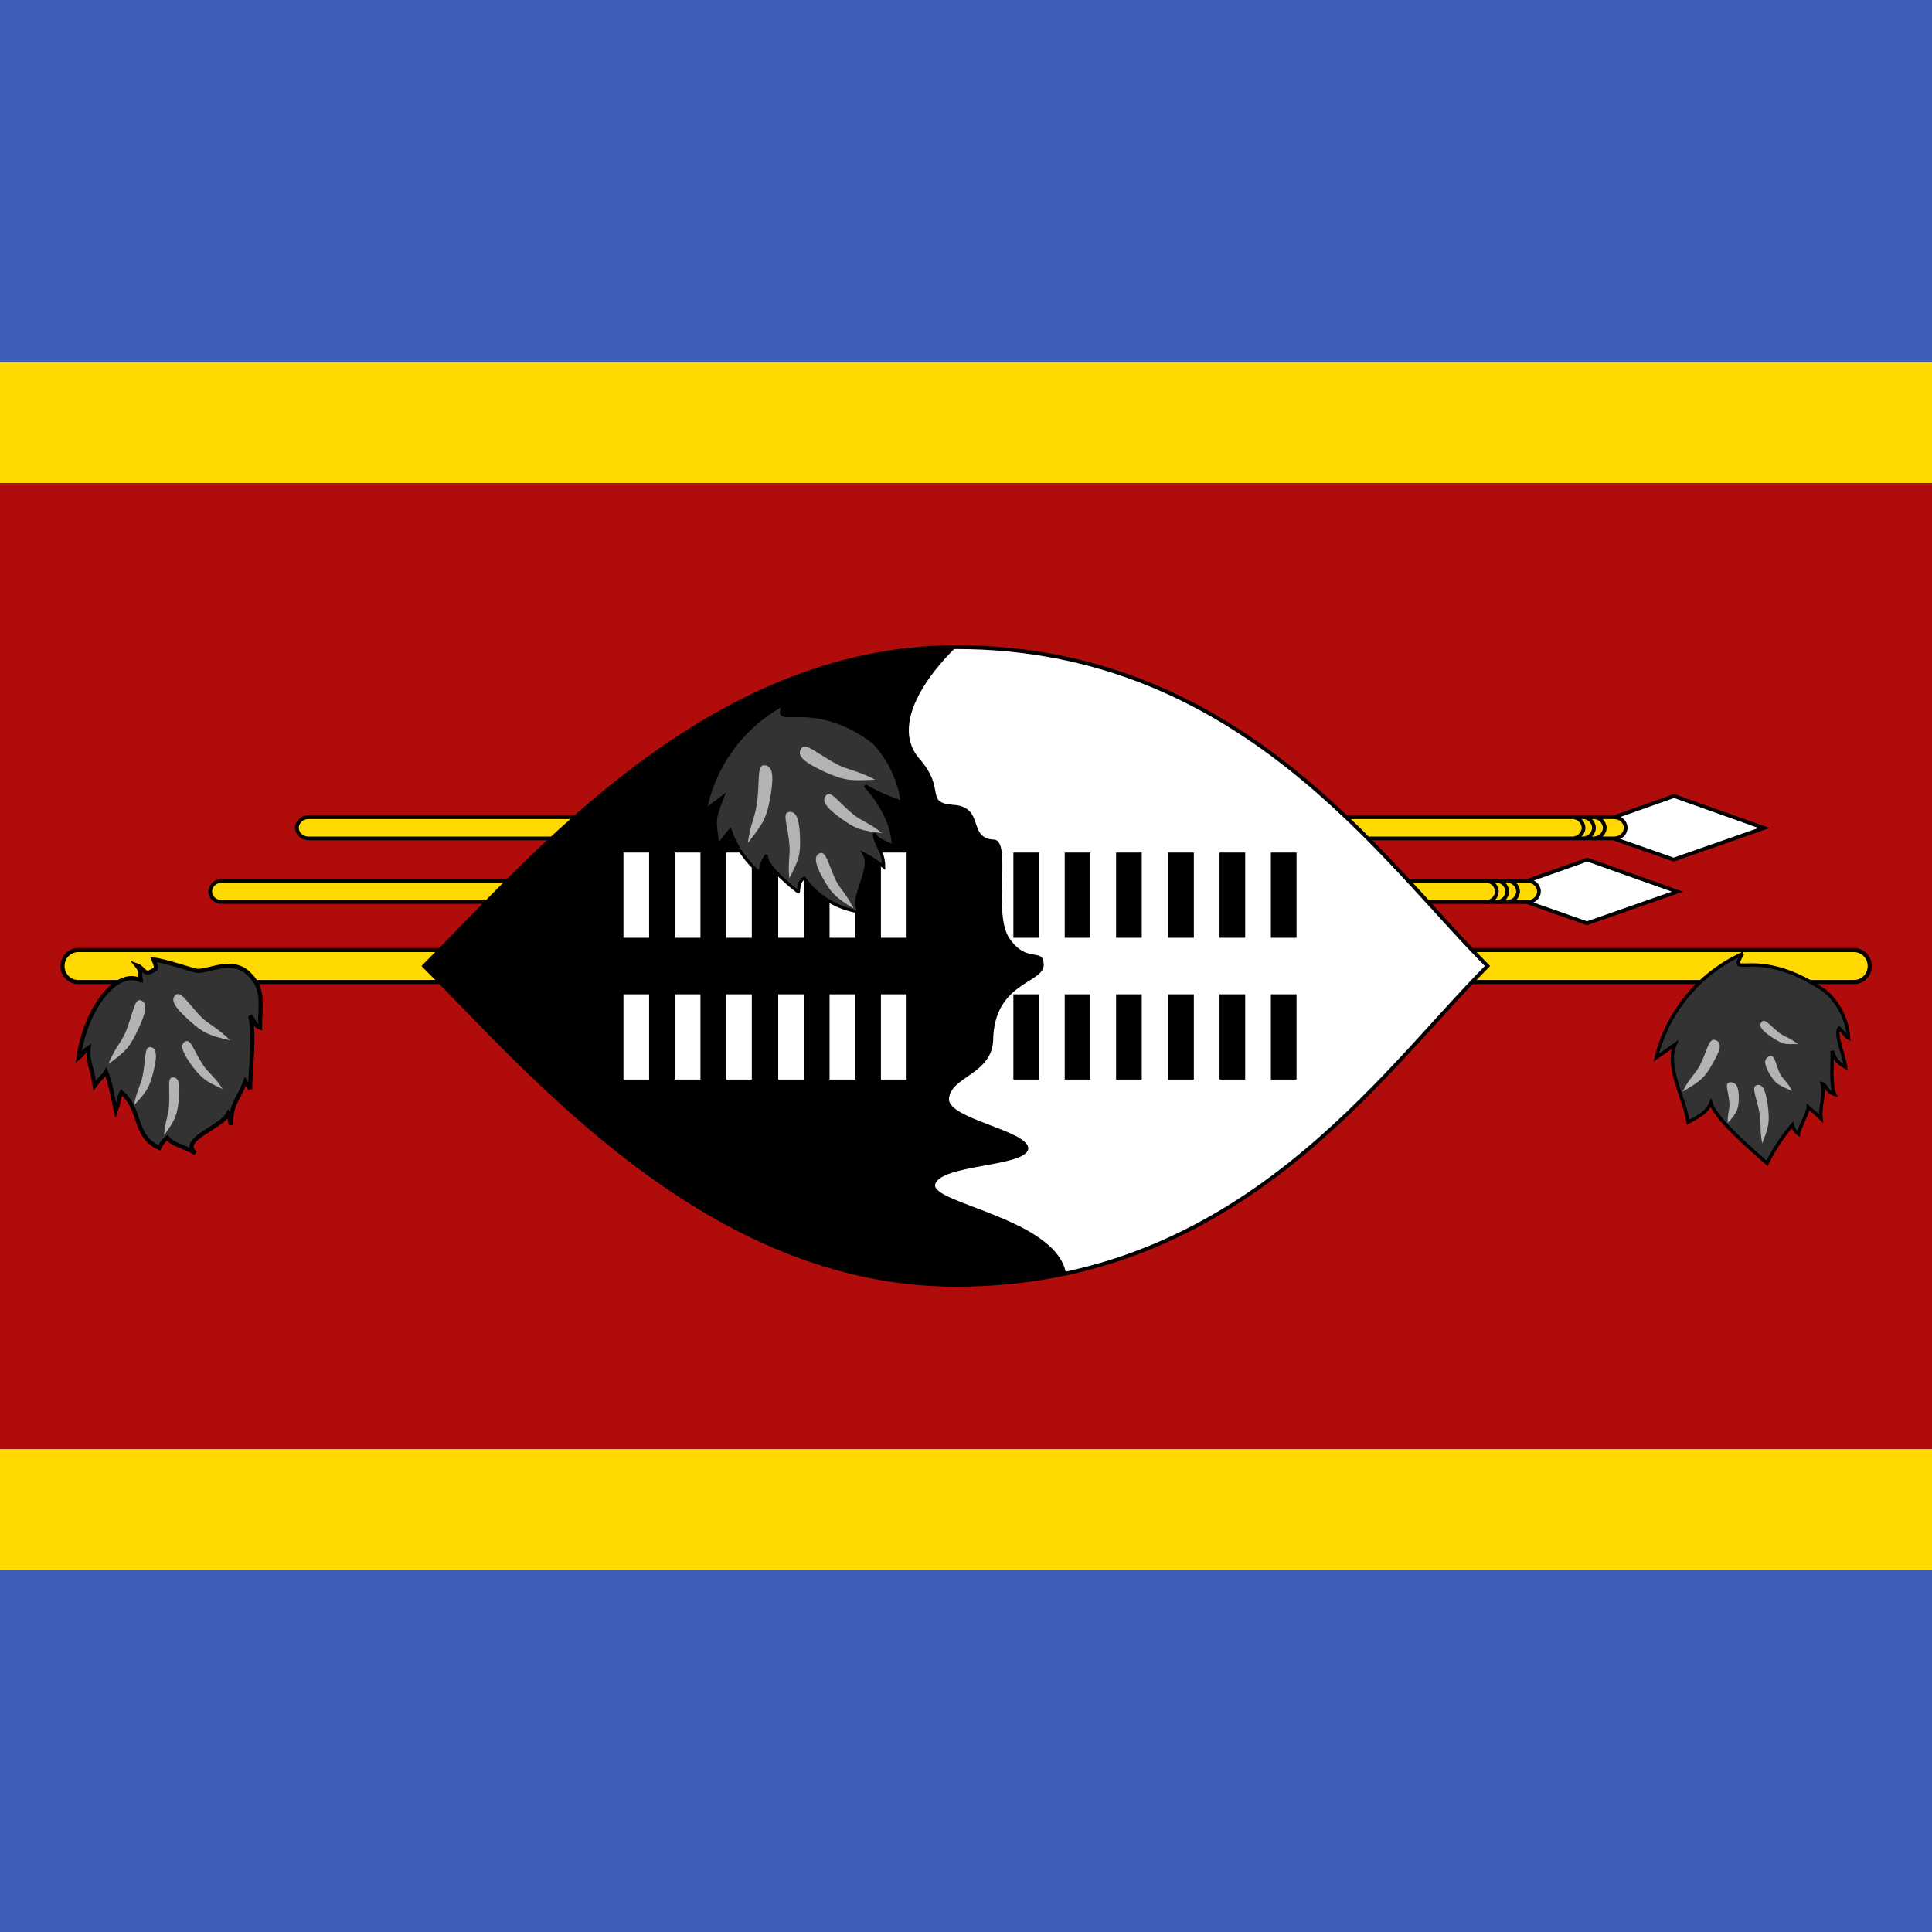
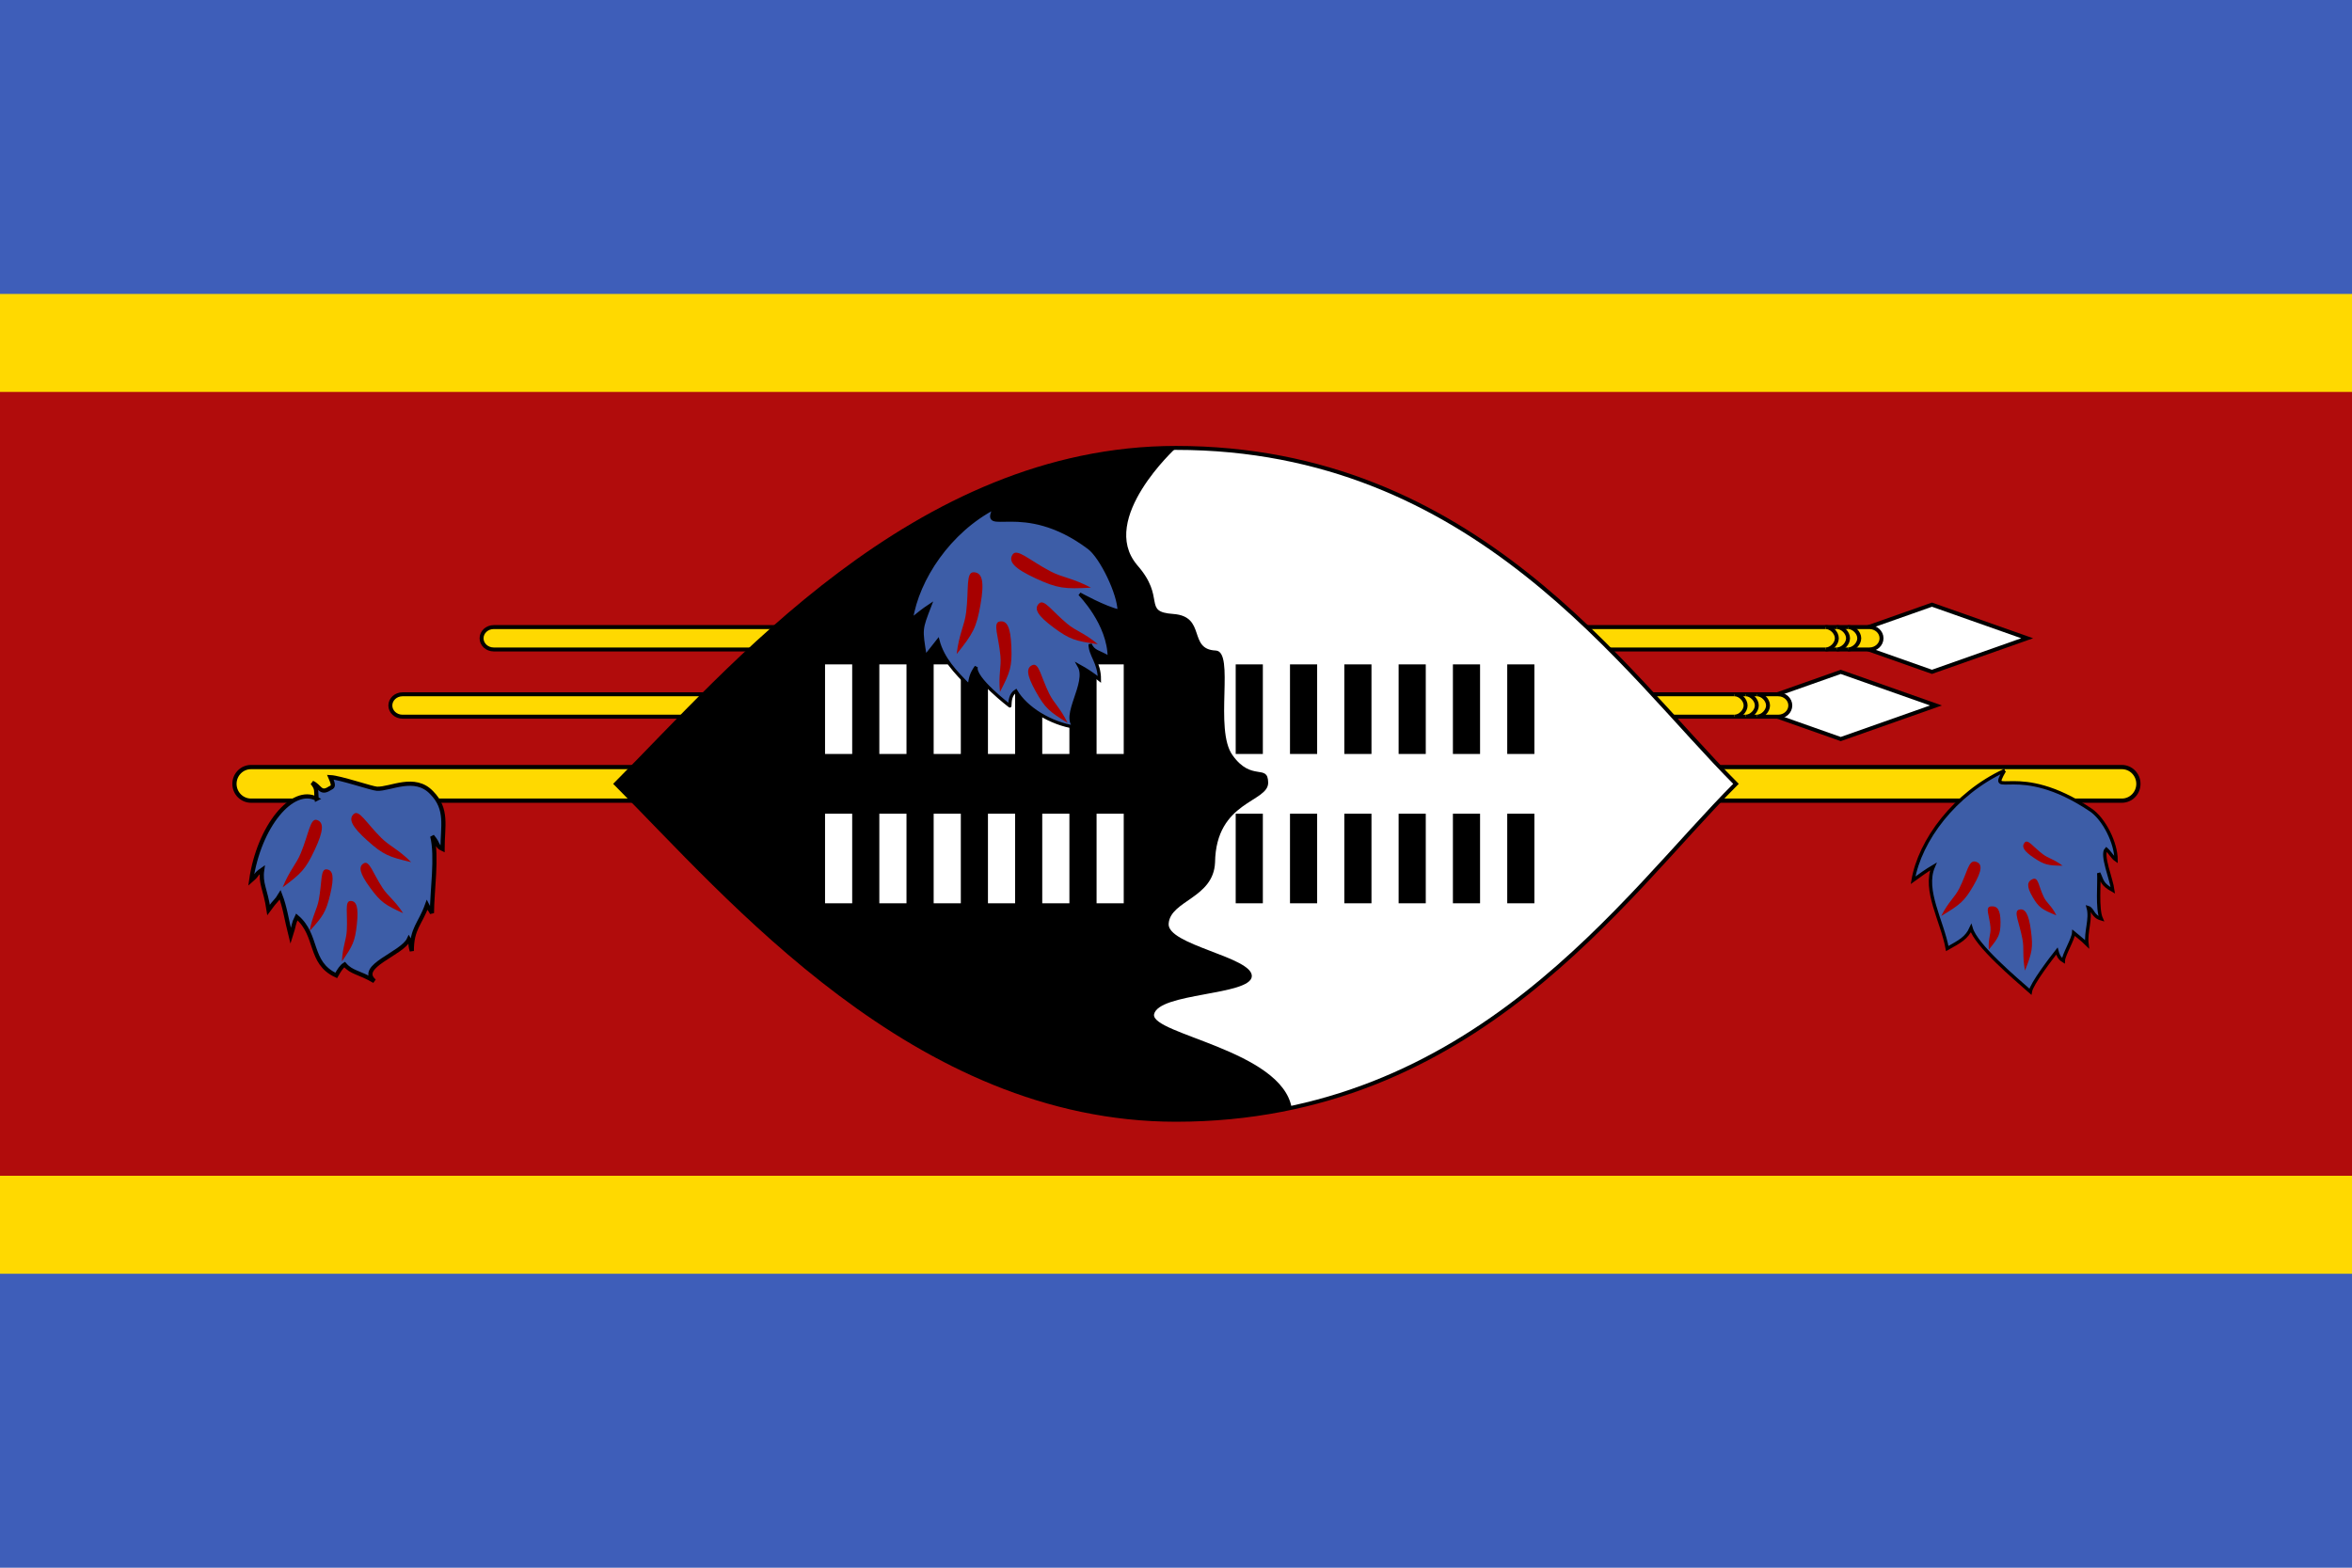
- <svg xmlns="http://www.w3.org/2000/svg" xmlns:xlink="http://www.w3.org/1999/xlink" id="flag-icons-sz" viewBox="0 0 512 512">
-   <path fill="#3e5eb9" d="M0 0h512v512H0Z" />
-   <path fill="#ffd900" d="M0 96h512v320H0Z" />
-   <path fill="#b10c0c" d="M0 128h512v256H0Z" />
-   <g fill="#ffd900" stroke="#000" transform="translate(-42.4 58.8)scale(.98607)">
-     <g id="sz-a">
-       <path fill="#fff" d="m492.9 154.3-24.3 8.6 24.2 8.5 24.3-8.5z" />
-       <rect width="357.1" height="5.7" x="122.8" y="160" rx="3.1" ry="2.9" />
-       <path d="M471.4 165.7a3 3 0 0 0 2.9-2.8 3 3 0 0 0-2.9-2.9m-2.8 5.7a3 3 0 0 0 2.8-2.8 3 3 0 0 0-2.8-2.9m-2.9 5.7a3 3 0 0 0 2.9-2.8 3 3 0 0 0-2.9-2.9" />
+ <svg xmlns="http://www.w3.org/2000/svg" xmlns:xlink="http://www.w3.org/1999/xlink" width="900" height="600">
+   <path fill="#3e5eb9" d="M0 0h900v600H0z" />
+   <path fill="#ffd900" d="M0 112.5h900v375H0z" />
+   <path fill="#b10c0c" d="M0 150h900v300H0z" />
+   <g fill="#ffd900" stroke="#000" stroke-width="1.008" transform="scale(1.5)">
+     <g id="a">
+       <path fill="#fff" d="m492.85 154.28-24.285 8.571 24.285 8.571 24.285-8.571z" />
+       <rect width="357.13" height="5.714" x="122.85" y="160" rx="3.106" ry="2.857" />
+       <path d="M471.44 165.71c1.427 0 2.859-1.429 2.859-2.857s-1.431-2.857-2.858-2.857m-2.861 5.714c1.427 0 2.859-1.429 2.859-2.857s-1.431-2.857-2.858-2.857m-2.861 5.714c1.427 0 2.859-1.429 2.859-2.857s-1.431-2.857-2.858-2.857" />
    </g>
-     <use xlink:href="#sz-a" width="100%" height="100%" x="-23.3" y="17.1" />
-     <rect width="485.7" height="8.6" x="59.8" y="195.7" stroke-width="1.1" rx="4.2" ry="4.3" />
+     <use xlink:href="#a" width="100%" height="100%" x="-23.27" y="17.15" />
+     <rect width="485.7" height="8.571" x="59.812" y="195.72" stroke-width="1.08" rx="4.224" ry="4.286" />
  </g>
-   <path fill="#fff" stroke="#000" d="M394.2 256c-28.1 28.2-65.7 84.5-140.8 84.5-65.8 0-112.7-56.3-141-84.5 28.3-28.2 75.2-84.5 141-84.5 75 0 112.7 56.3 140.8 84.5z" />
-   <path d="M243.5 200.9c7.5 8.4 1.3 11.8 9.2 12.4 8.4.6 3.6 8.9 10.7 9.2 4.9.2-.5 19.8 4.2 26.3 4.8 6.8 8.9 2 9 6.9s-13.2 4.5-13.4 20c-.4 9-11.2 9.6-11.7 15.4-.6 5.4 21.2 8.5 21 13.3-.4 4.9-23.6 4.1-24.7 9.6-.5 5 32 9 34.7 23.4a130 130 0 0 1-29.1 3.1c-65.8 0-112.7-56.3-140.9-84.5 28.2-28.2 75.1-84.5 140.9-84.5 0 0-19.5 17.8-9.9 29.4" />
-   <g stroke="#fff" transform="translate(-42.4 58.8)scale(.98607)">
-     <g id="sz-d" stroke-width="6.9">
-       <g id="sz-c">
-         <path id="sz-b" d="M214 192.4v-22.9m13.8 0v22.9m13.8-22.9v22.9" />
-         <use xlink:href="#sz-b" width="100%" height="100%" y="38.1" />
+   <path fill="#fff" stroke="#000" stroke-width="1.512" d="M664.275 300c-42.856 42.853-100.002 128.566-214.29 128.566-100.002 0-171.42-85.712-214.29-128.566 42.857-42.861 114.282-128.574 214.29-128.574 114.282 0 171.42 85.713 214.29 128.574z" />
+   <path d="M435.03 216.15c11.402 12.823 1.881 17.994 13.95 18.835 12.727.935 5.512 13.551 16.218 13.99 7.485.327-.747 30.226 6.457 40.093 7.34 10.286 13.487 3.014 13.616 10.444.127 7.686-19.976 6.911-20.328 30.585-.59 13.644-16.965 14.517-17.747 23.297-.972 8.257 32.261 12.892 31.817 20.284-.456 7.37-35.883 6.216-37.425 14.621-.79 7.55 48.669 13.737 52.647 35.57-7.38 2.413-28.379 4.685-44.249 4.697-99.985.072-171.42-85.72-214.275-128.574 42.857-42.86 114.282-128.574 214.29-128.574 0 0-29.683 27.123-14.956 44.723z" />
+   <g stroke="#fff" transform="scale(1.5)">
+     <g id="d" stroke-width="6.927">
+       <g id="c">
+         <path id="b" d="M213.933 192.377V169.52m13.85 0v22.857m13.86-22.857v22.857" />
+         <use xlink:href="#b" width="100%" height="100%" y="38.1" />
      </g>
-       <use xlink:href="#sz-c" width="100%" height="100%" x="41.6" />
+       <use xlink:href="#c" width="100%" height="100%" x="41.56" />
    </g>
  </g>
-   <use xlink:href="#sz-d" width="100%" height="100%" x="104.8" stroke="#000" transform="translate(-42.4 58.8)scale(.98607)" />
+   <use xlink:href="#d" width="100%" height="100%" x="104.76" stroke="#000" transform="scale(1.5)" />
  <g fill="#a70000">
-     <path fill="#333" stroke="#000" stroke-width=".9" d="M461.8 252.7c-4.3 7.3 3.3-2.5 21.7 9.8a18 18 0 0 1 6.4 12.6c-.9-.5-1.5-1.8-2.5-2.6-1.3 1.3 1.4 7.4 1.7 10.3-2.9-1.6-2.6-2.3-3.6-4.3.2 2.4-.5 9 .7 11.5-2.3-.7-2.1-2.5-3.3-2.8.8 2.8-.7 5.9-.3 9.2-1.3-1.3-2.8-2.4-3.4-3-.1 1.7-2.5 5.7-2.6 7.1a4 4 0 0 1-1.6-2.4 49 49 0 0 0-6.7 10.2c-3.8-3.4-13.6-11.6-14.9-16-1.1 2.5-2.8 3.3-6 5.1-1.2-6.9-6-14.6-3.5-20.6l-5 3.5a41 41 0 0 1 23-27.6z" />
-     <path fill="#b3b3b3" d="M445.9 289.3c1.8-3.6 3.4-4.7 4.6-7 2-4 2.3-7.2 4-6.7s1.8 2.1-.5 6c-2.2 4-3.3 4.9-8.1 7.7m12 8.4c-.2-2.6.6-3.8.4-5.5-.2-3.1-1.5-5.2.2-5.4 1.5 0 2.3 1 2.3 4s-.4 4-3 6.9zm9.1 5.3c-.7-3.8-.2-5.4-.7-7.9-.7-4.2-2.3-7-.8-7.5s2.4 1 3 5.4c.5 4.3.3 5.5-1.5 10m9.5-26.3c-2.3-1.8-3.6-1.9-5-3-2.5-2-3.8-3.9-4.6-2.9q-1.4 1.4 2.4 3.9c3.8 2.5 3.6 1.9 7.2 2m-1.6 12.4c-1.2-2.5-2.4-3-3.2-4.6-1.3-2.8-1.3-5.1-2.8-4.6q-2.2.9 0 4.6c1.6 2.7 2.4 3.1 6 4.6" />
-     <path fill="#333" stroke="#000" stroke-width="1.1" d="M37.3 259.8c-.3-2.1.2-2.4-1.1-4 2 .7 2 3 4.3 1.4.9-.5 1.2-.5.2-2.9 2.4.1 10.4 2.9 11.7 3 3.4 0 9.5-3.6 13.8 1 4 4 2.7 8.4 2.7 14-1.6-.7-.9-1-2.6-3.1 1.3 5 0 14 0 19.4-.7-1.4-.6-.8-1.3-2-1.7 4.7-3.8 5.7-3.8 11.5-.7-2.3 0-1.8-.7-3-1.7 3.7-13.2 6.9-8.7 10.5-4-2.3-5.7-2-7.5-4.1q-1.1.8-2.1 2.7c-7-3.2-4.5-10-10-14.7-1 2-.4 1.7-1.5 4.8-1-4.4-1.4-7.1-2.6-10.3-1 1.7-1 1-3 3.7-.8-5.3-2-6.6-1.6-10-2 1.4-.6.8-2.7 2.6 2-13.6 10.4-23.7 16.4-20.5z" />
-     <path fill="#b3b3b3" d="M28.7 282c1.8-4.4 3.4-5.7 4.6-8.5 2-5 2.3-9 4-8.4s1.7 2.6-.6 7.5-3.3 6-8 9.4m6.8 11c.7-4 1.8-5.3 2.3-7.9.9-4.4.4-7.7 2-7.6s2 2 .9 6.3c-1.1 4.5-1.8 5.5-5.3 9.2zm8 7.7c.3-3.8 1.2-5.3 1.3-7.8.3-4.3-.6-7.4 1-7.4 1.5 0 2 1.5 1.6 5.9-.5 4.3-1 5.4-3.8 9.3zm17.5-25c-3.3-3.3-5.3-4-7.5-6-3.7-3.8-5.6-7.3-7-6-1.3 1.2-.5 3 3.5 6.6s5.4 4.1 11 5.4m-2 12.9c-2.1-3.3-3.8-4.3-5.2-6.4-2.5-3.8-3.2-7-4.7-6.2-1.4.8-1 2.5 1.6 6.2 2.7 3.6 3.7 4.3 8.3 6.4" />
-     <path fill="#333" stroke="#000" stroke-width=".8" d="M207.9 186.5c-4 7.5 6.8-2.5 23.6 10.2a29 29 0 0 1 7.6 15.9 51 51 0 0 1-9.9-4.4s7.5 7.5 7.5 16.1c-2.7-1.6-4-1.4-5-3.4 0 2.8 2.5 4.5 2.5 8.8a35 35 0 0 0-5.2-3.4c2.5 4.3-4.5 12.7-1 15.4a22 22 0 0 1-14.9-9c-1.3.8-1.4 2.2-1.5 3.7.2.2-9.3-7-8.4-9.8a8 8 0 0 0-1.8 4.8 26 26 0 0 1-7.9-11.4l-3.2 4c-1.1-7-1.1-6.8 1.2-12.8l-4.6 3.5a41 41 0 0 1 21-28.2z" />
-     <path fill="#b3b3b3" d="M198.2 223.3c.7-5.2 2-7 2.4-10.5.8-5.8-.1-10.2 2-10 2 .1 2.6 2.3 1.6 8.1-1 6-2 7.3-6 12.5zm11 9.6c-.5-4.4.3-6.3 0-9.1-.4-5-2-8.3-.2-8.6s2.8 1.3 3 6.4c.2 5-.3 6.3-2.9 11.3zm17 7.8c-1.9-3.8-3.5-5-4.7-7.4-2-4.3-2.6-7.8-4.2-7.2-1.6.7-1.5 2.5.8 6.7 2.4 4.2 3.4 5 8 7.9zm5.9-34c-4.8-2.5-7.2-2.6-10.2-4.1-5.4-2.9-8.5-6-9.6-4.2s.4 3.4 5.9 6c5.5 2.5 7.2 2.6 13.8 2.2zm1.7 14.1c-3.5-2.8-5.5-3.2-7.7-5-4-3.3-5.9-6.4-7.1-5.1-1.3 1.3-.5 3 3.6 6s5.5 3.4 11.2 4.1" />
+     <path fill="#3d5da7" stroke="#000" stroke-width="1.282" d="M767.025 294.9c-6.492 11.244 4.982-3.74 32.978 15.084 5.188 3.497 9.721 12.734 9.721 19.139-1.317-.881-2.295-2.841-3.745-4.115-2.031 2.035 1.939 11.366 2.52 15.775-4.377-2.449-3.956-3.609-5.41-6.619.29 3.639-.751 13.66.99 17.52-3.45-.986-3.22-3.762-5.021-4.32 1.225 4.368-1.068 9.122-.46 14.033-2.015-1.995-4.163-3.558-5.1-4.364-.157 2.338-3.877 8.484-3.961 10.695-1.71-1.033-2.175-2.644-2.46-3.729-2.126 2.671-9.681 12.537-10.165 15.546-5.822-5.142-20.735-17.663-22.676-24.309-1.716 3.772-4.2 5.046-9.11 7.8-1.939-10.533-9.194-22.372-5.314-31.401-2.75 1.63-5.013 3.261-7.761 5.267 2.604-15.255 15.88-33.143 34.979-42.002z" />
+     <path d="M742.815 350.58c2.695-5.388 5.178-7.096 6.92-10.566 3.076-6.098 3.515-10.949 6.196-10.238s2.677 3.209-.795 9.204-5.124 7.277-12.321 11.6m18.225 12.84c-.347-4.103.843-5.816.627-8.457-.37-4.649-2.271-7.839.201-8.066 2.472-.226 3.627 1.36 3.634 6.044.008 4.685-.717 5.915-4.46 10.48zm13.83 8.04c-1.08-5.727-.271-8.267-.963-11.957-1.203-6.492-3.583-10.765-1.293-11.359s3.674 1.506 4.54 8.09c.868 6.583.41 8.392-2.284 15.226m14.385-40.125c-3.378-2.564-5.349-2.736-7.527-4.383-3.837-2.89-5.778-5.985-7.013-4.449-1.234 1.536-.358 3.216 3.663 5.883 4.02 2.667 5.382 2.877 10.878 2.949zm-2.385 19.005c-1.78-3.697-3.654-4.635-4.806-7.014-2.035-4.18-2.038-7.797-4.246-6.87s-2.385 2.82-.024 6.867c2.36 4.046 3.597 4.779 9.076 7.017" />
+     <path fill="#3d5da7" stroke="#000" stroke-width="1.6" d="M121.174 305.73c-.363-3.274.338-3.666-1.677-6.135 2.933 1.227 3.044 4.488 6.61 2.174 1.309-.678 1.88-.7.289-4.337 3.718.173 15.894 4.348 17.844 4.444 5.12.236 14.466-5.378 20.953 1.525 6.227 6.294 4.148 12.826 4.148 21.543-2.502-1.199-1.296-1.79-3.951-4.907 1.99 7.619-.106 21.356-.106 29.436-1.022-1.948-.872-1.103-1.871-3.12-2.655 7.375-5.837 8.893-5.837 17.61-.958-3.418-.033-2.696-1.099-4.494-2.58 5.6-19.89 10.385-13.22 16.029-6.02-3.53-8.66-3.159-11.39-6.334-1.177.759-2.111 2.196-3.205 4.165-10.585-4.87-6.8-15.375-15.093-22.392-1.435 2.942-.781 2.516-2.332 7.304-1.679-6.651-2.138-10.877-4.026-15.767-1.629 2.71-1.484 1.671-4.442 5.768-1.224-8.102-3.216-10.014-2.428-15.375-3.144 2.218-1.086 1.32-4.229 4.05 2.978-20.76 15.837-36.101 25.065-31.188z" />
+     <path d="M108.151 339.615c2.728-6.684 5.186-8.783 6.949-13.086 3.112-7.563 3.619-13.61 6.233-12.687 2.615.922 2.573 4.037-.925 11.467-3.498 7.433-5.135 9.008-12.257 14.304zm10.326 16.725c1.094-5.992 2.819-8.175 3.528-12.034 1.259-6.786.557-11.84 2.987-11.573s2.979 2.828 1.362 9.578c-1.617 6.751-2.733 8.349-7.878 14.029zm12.351 11.625c.308-5.81 1.67-8.077 1.874-11.82.369-6.582-.898-11.293 1.419-11.32s3.143 2.34 2.433 8.929-1.567 8.234-5.726 14.211m26.522-37.995c-5.071-5.052-8.137-5.996-11.409-9.245-5.763-5.706-8.547-11.064-10.599-9.165s-.817 4.746 5.25 10.176 8.178 6.222 16.758 8.234m-3.09 19.53c-3.303-5.073-5.727-6.387-7.86-9.651-3.76-5.736-5.054-10.665-7.185-9.444-2.133 1.221-1.656 3.796 2.42 9.357 4.075 5.559 5.714 6.582 12.625 9.74z" />
+     <path fill="#3d5da7" stroke="#000" stroke-width="1.239" d="M380.7 194.25c-5.937 11.482 10.395-3.819 35.997 15.404 4.745 3.571 11.546 17.68 11.546 24.22-5.451-1.16-15.104-6.54-15.104-6.54s11.328 11.346 11.328 24.426c-4.002-2.502-6.004-2.127-7.335-5.199 0 4.234 3.56 6.933 3.56 13.473a53 53 0 0 0-7.78-5.19c3.776 6.54-6.88 19.227-1.547 23.462-9.327-1.349-18.87-7.308-22.646-13.848-2.001 1.348-2.218 3.466-2.296 5.723.294.245-14.198-10.756-12.866-14.982-1.944 2.727-2.217 4.226-2.661 7.3-5.323-5.25-10.203-10.5-11.979-17.288-2.365 3.073-2.514 3.073-4.88 6.147-1.774-10.757-1.774-10.373 1.775-19.592-2.514 1.665-4.584 3.33-7.098 5.38 2.38-15.578 14.523-33.845 31.988-42.892z" />
+     <path d="M366.06 250.35c.95-7.912 3.018-10.893 3.636-15.988 1.103-8.961-.206-15.512 2.97-15.345 3.176.165 4.09 3.47 2.52 12.414-1.569 8.941-2.893 11.113-9.126 18.92zm16.575 14.49c-.643-6.675.59-9.517.18-13.818-.705-7.566-3.042-12.691-.274-13.162s4.167 2.067 4.465 9.706c.299 7.64-.441 9.675-4.372 17.274zm25.875 11.82c-2.814-5.777-5.232-7.499-7.048-11.217-3.209-6.534-3.88-11.87-6.354-10.904-2.475.968-2.339 3.728 1.236 10.124 3.574 6.396 5.19 7.701 12.166 11.997m8.955-51.735c-7.167-3.773-10.848-3.82-15.466-6.245-8.133-4.25-12.867-9.052-14.547-6.409-1.682 2.643.562 5.271 8.947 9.135s10.96 4.047 21.067 3.519zm2.625 21.615c-5.218-4.341-8.304-4.98-11.67-7.773-5.93-4.9-8.88-9.714-10.861-7.762-1.98 1.951-.657 4.528 5.566 9.145 6.224 4.617 8.352 5.19 16.965 6.39" />
  </g>
</svg>
